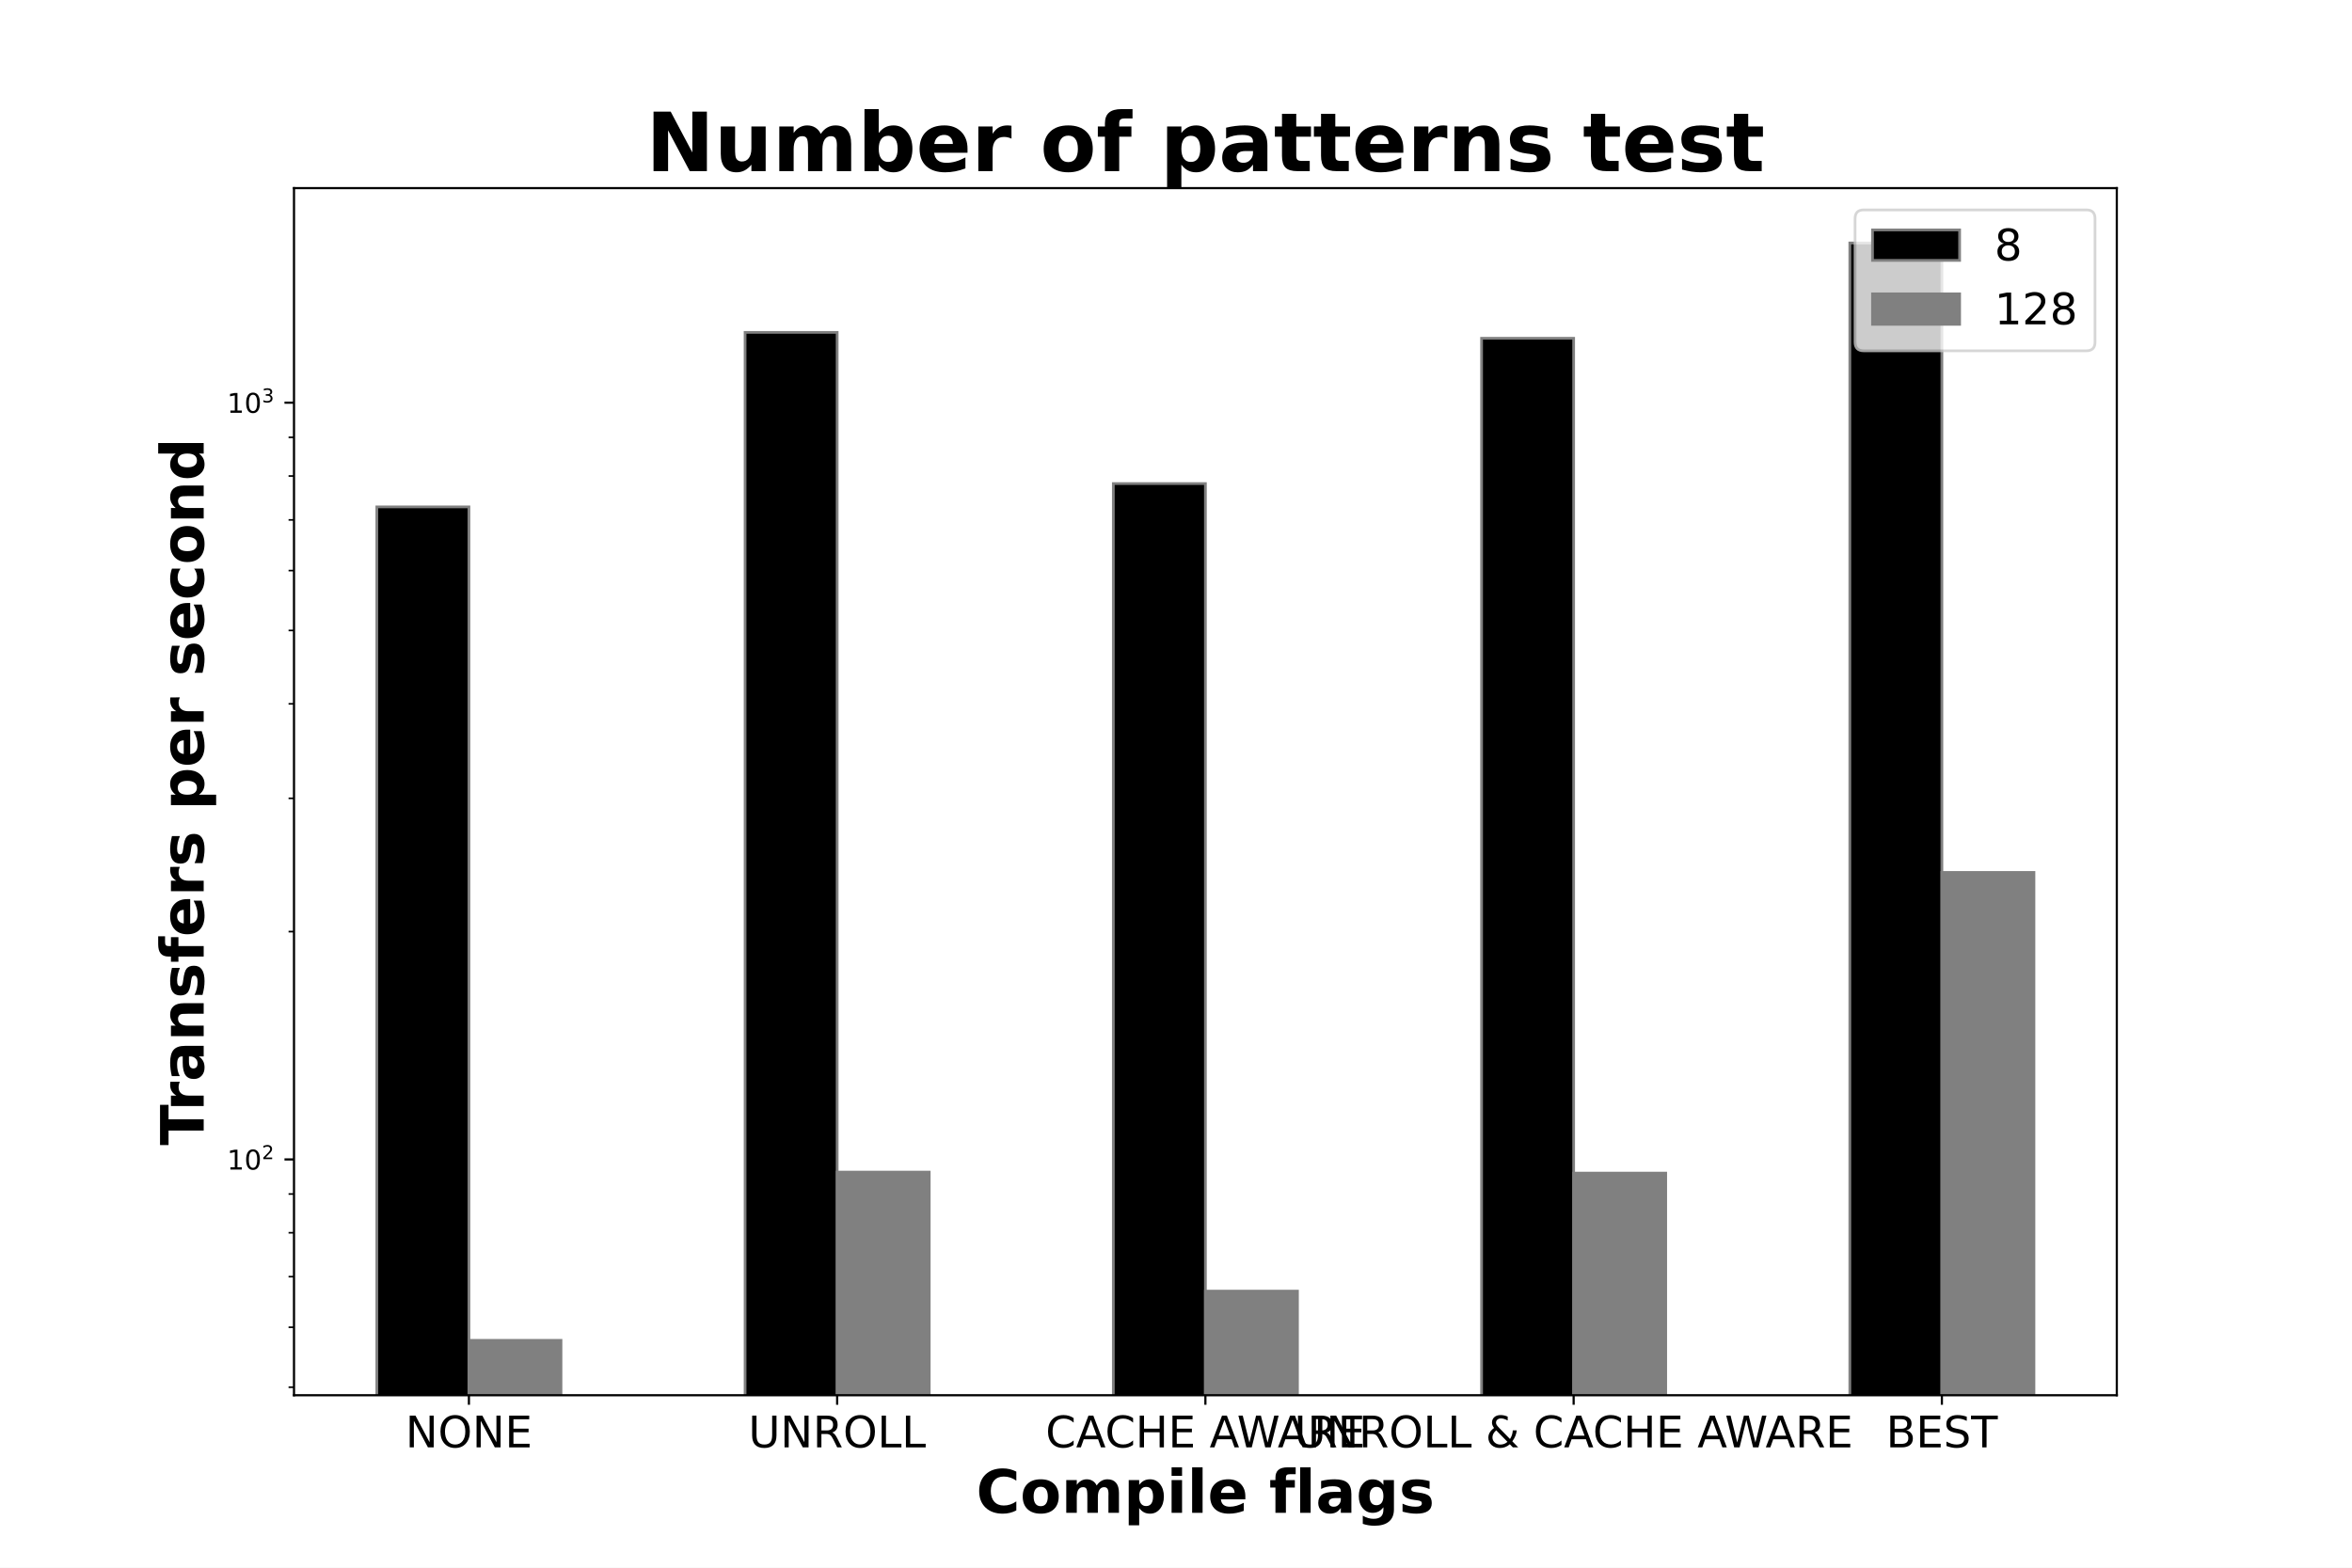
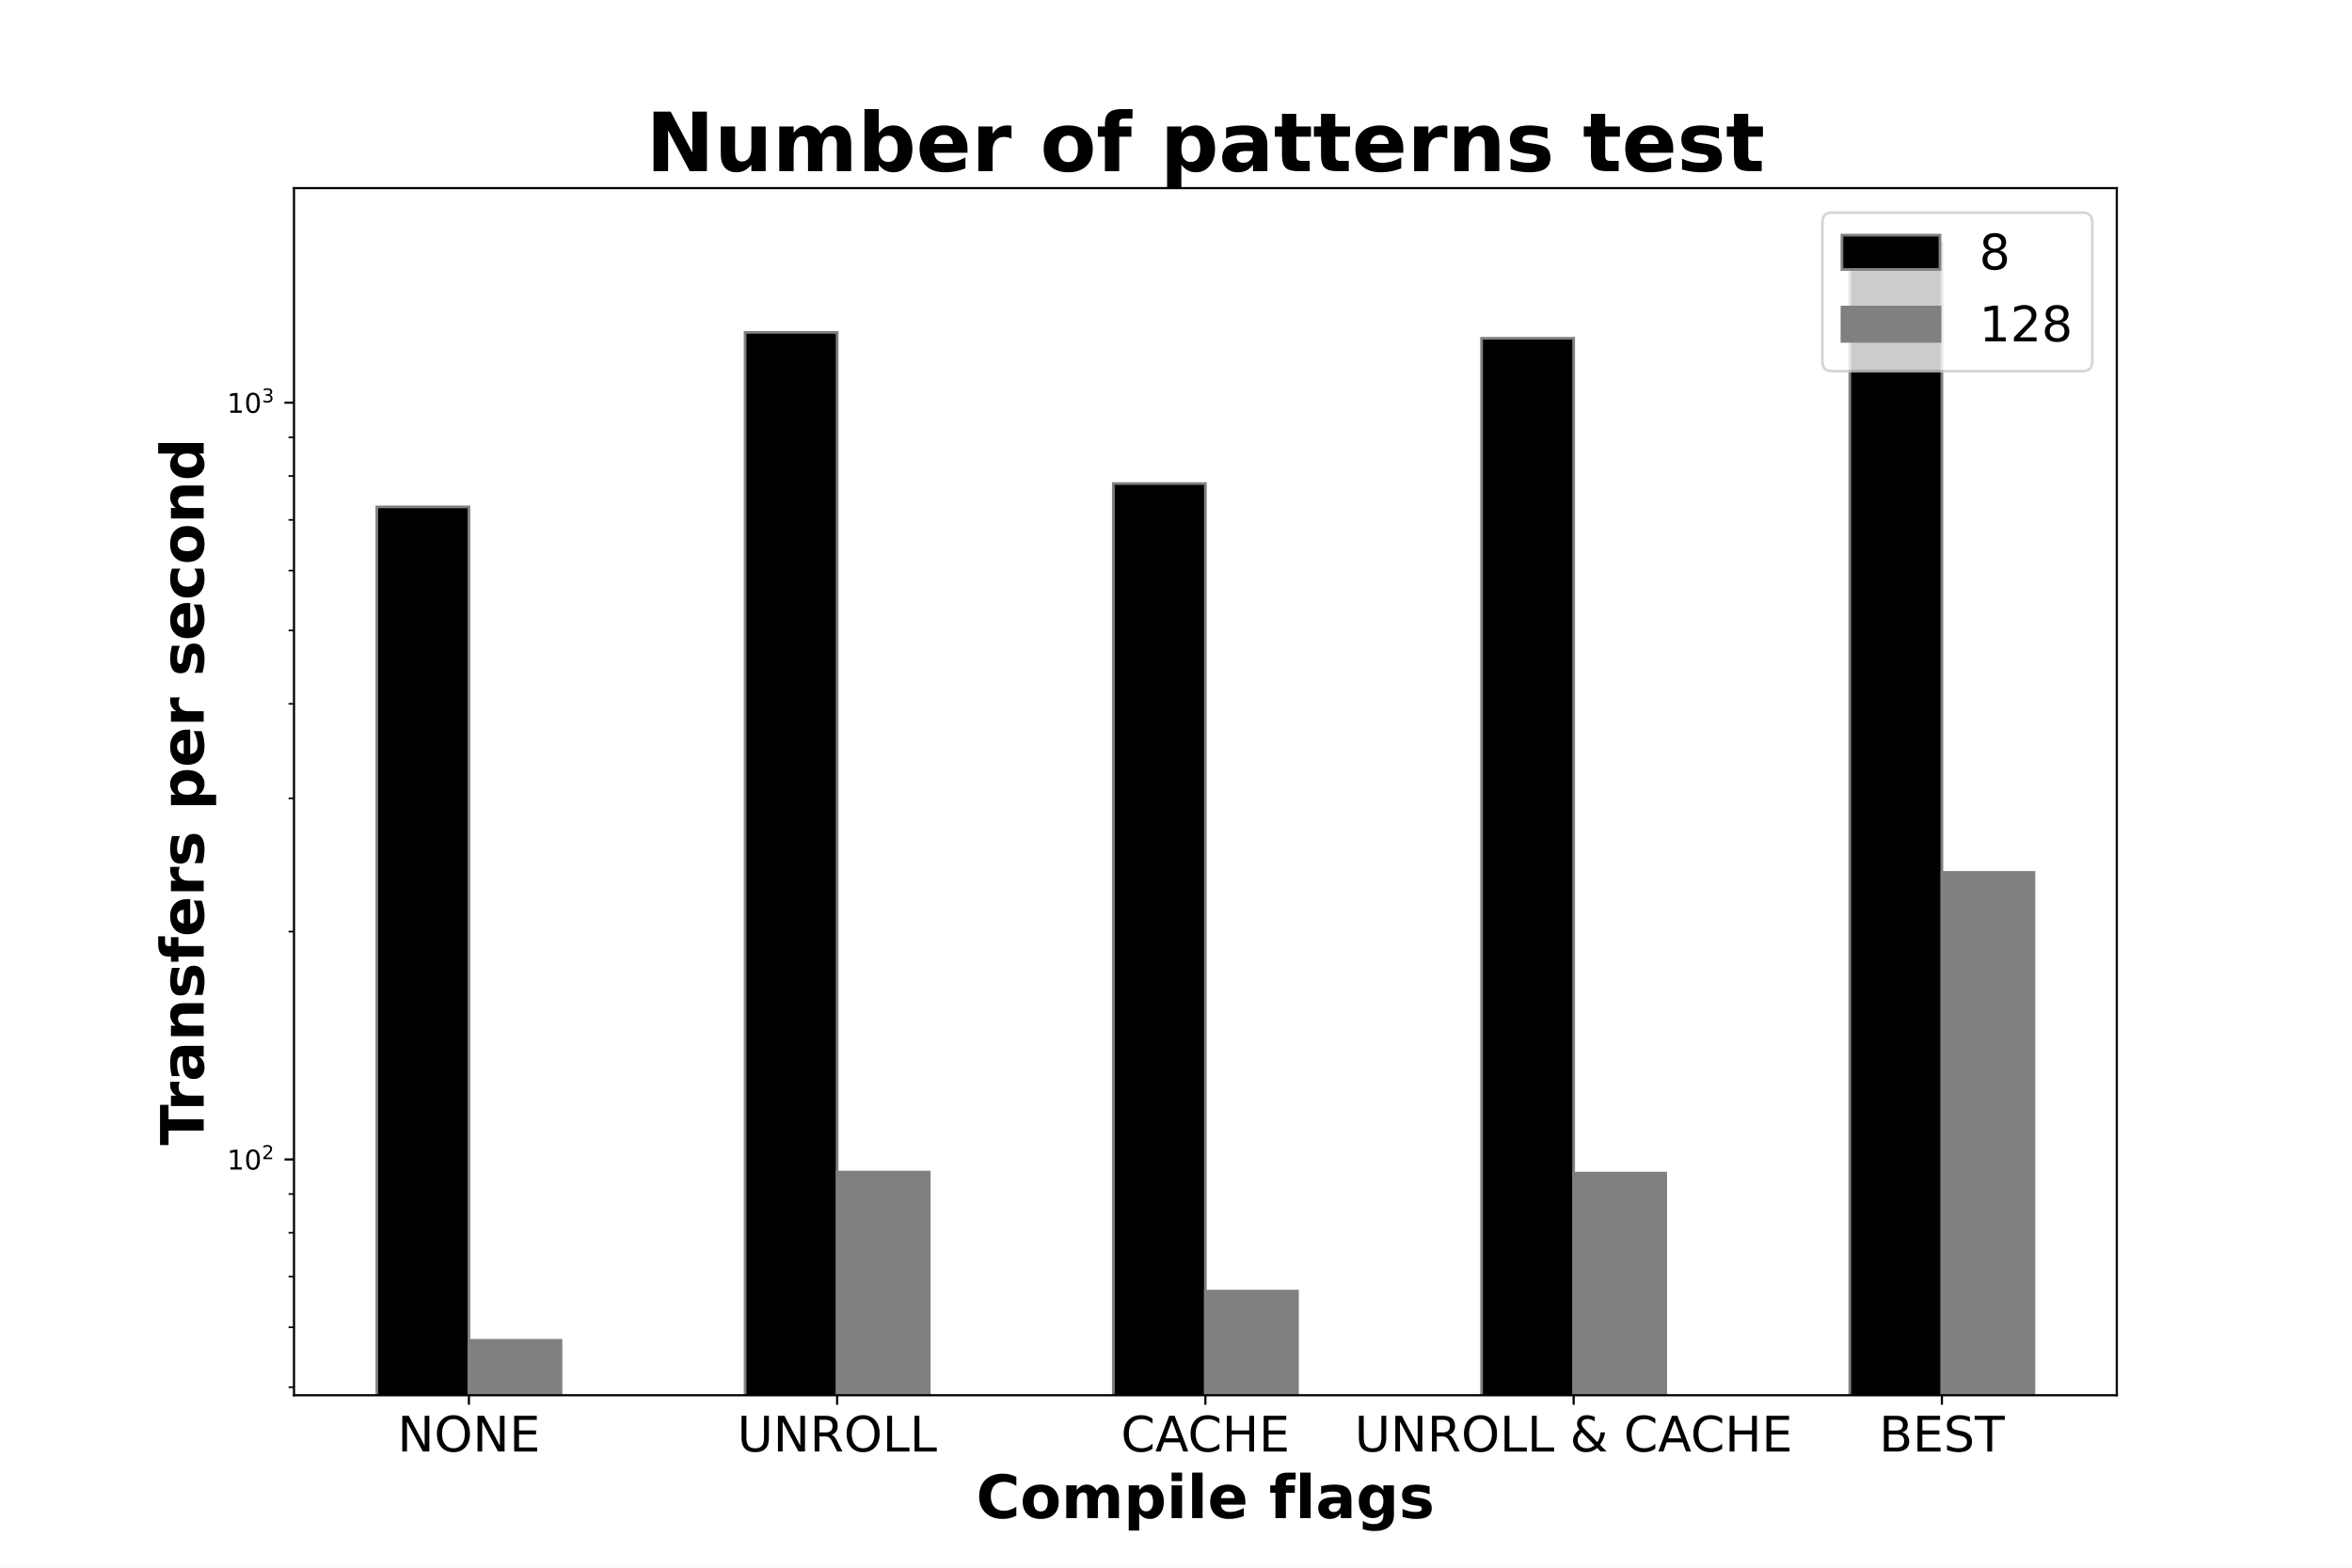
<svg xmlns="http://www.w3.org/2000/svg" xmlns:xlink="http://www.w3.org/1999/xlink" width="864pt" height="576pt" viewBox="0 0 864 576" version="1.1">
  <defs>
    <style type="text/css">*{stroke-linejoin: round; stroke-linecap: butt}</style>
  </defs>
  <g id="figure_1">
    <g id="patch_1">
      <path d="M 0 576  L 864 576  L 864 0  L 0 0  z " style="fill: #ffffff" />
    </g>
    <g id="axes_1">
      <g id="patch_2">
        <path d="M 108 512.64  L 777.6 512.64  L 777.6 69.12  L 108 69.12  z " style="fill: #ffffff" />
      </g>
      <g id="patch_3">
-         <path d="M 138.436 279024.893  L 172.255 279024.893  L 172.255 186.244  L 138.436 186.244  z " clip-path="url(#p852368d7fe)" style="stroke: #808080; stroke-linejoin: miter" />
+         <path d="M 138.436 279024.893  L 172.255 279024.893  L 172.255 186.244  L 138.436 186.244  z " clip-path="url(#p6d2894540c)" style="stroke: #808080; stroke-linejoin: miter" />
      </g>
      <g id="patch_4">
-         <path d="M 273.709 279024.893  L 307.527 279024.893  L 307.527 122.125  L 273.709 122.125  z " clip-path="url(#p852368d7fe)" style="stroke: #808080; stroke-linejoin: miter" />
+         <path d="M 273.709 279024.893  L 307.527 279024.893  L 307.527 122.125  L 273.709 122.125  z " clip-path="url(#p6d2894540c)" style="stroke: #808080; stroke-linejoin: miter" />
      </g>
      <g id="patch_5">
-         <path d="M 408.982 279024.893  L 442.8 279024.893  L 442.8 177.669  L 408.982 177.669  z " clip-path="url(#p852368d7fe)" style="stroke: #808080; stroke-linejoin: miter" />
+         <path d="M 408.982 279024.893  L 442.8 279024.893  L 442.8 177.669  L 408.982 177.669  z " clip-path="url(#p6d2894540c)" style="stroke: #808080; stroke-linejoin: miter" />
      </g>
      <g id="patch_6">
-         <path d="M 544.255 279024.893  L 578.073 279024.893  L 578.073 124.283  L 544.255 124.283  z " clip-path="url(#p852368d7fe)" style="stroke: #808080; stroke-linejoin: miter" />
+         <path d="M 544.255 279024.893  L 578.073 279024.893  L 578.073 124.283  L 544.255 124.283  z " clip-path="url(#p6d2894540c)" style="stroke: #808080; stroke-linejoin: miter" />
      </g>
      <g id="patch_7">
-         <path d="M 679.527 279024.893  L 713.345 279024.893  L 713.345 89.28  L 679.527 89.28  z " clip-path="url(#p852368d7fe)" style="stroke: #808080; stroke-linejoin: miter" />
+         <path d="M 679.527 279024.893  L 713.345 279024.893  L 713.345 89.28  L 679.527 89.28  z " clip-path="url(#p6d2894540c)" style="stroke: #808080; stroke-linejoin: miter" />
      </g>
      <g id="patch_8">
-         <path d="M 172.255 279024.893  L 206.073 279024.893  L 206.073 492.48  L 172.255 492.48  z " clip-path="url(#p852368d7fe)" style="fill: #808080; stroke: #808080; stroke-linejoin: miter" />
+         <path d="M 172.255 279024.893  L 206.073 279024.893  L 206.073 492.48  L 172.255 492.48  z " clip-path="url(#p6d2894540c)" style="fill: #808080; stroke: #808080; stroke-linejoin: miter" />
      </g>
      <g id="patch_9">
-         <path d="M 307.527 279024.893  L 341.345 279024.893  L 341.345 430.658  L 307.527 430.658  z " clip-path="url(#p852368d7fe)" style="fill: #808080; stroke: #808080; stroke-linejoin: miter" />
+         <path d="M 307.527 279024.893  L 341.345 279024.893  L 341.345 430.658  L 307.527 430.658  z " clip-path="url(#p6d2894540c)" style="fill: #808080; stroke: #808080; stroke-linejoin: miter" />
      </g>
      <g id="patch_10">
-         <path d="M 442.8 279024.893  L 476.618 279024.893  L 476.618 474.388  L 442.8 474.388  z " clip-path="url(#p852368d7fe)" style="fill: #808080; stroke: #808080; stroke-linejoin: miter" />
+         <path d="M 442.8 279024.893  L 476.618 279024.893  L 476.618 474.388  L 442.8 474.388  z " clip-path="url(#p6d2894540c)" style="fill: #808080; stroke: #808080; stroke-linejoin: miter" />
      </g>
      <g id="patch_11">
-         <path d="M 578.073 279024.893  L 611.891 279024.893  L 611.891 431.023  L 578.073 431.023  z " clip-path="url(#p852368d7fe)" style="fill: #808080; stroke: #808080; stroke-linejoin: miter" />
+         <path d="M 578.073 279024.893  L 611.891 279024.893  L 611.891 431.023  L 578.073 431.023  z " clip-path="url(#p6d2894540c)" style="fill: #808080; stroke: #808080; stroke-linejoin: miter" />
      </g>
      <g id="patch_12">
-         <path d="M 713.345 279024.893  L 747.164 279024.893  L 747.164 320.555  L 713.345 320.555  z " clip-path="url(#p852368d7fe)" style="fill: #808080; stroke: #808080; stroke-linejoin: miter" />
+         <path d="M 713.345 279024.893  L 747.164 279024.893  L 747.164 320.555  L 713.345 320.555  z " clip-path="url(#p6d2894540c)" style="fill: #808080; stroke: #808080; stroke-linejoin: miter" />
      </g>
      <g id="matplotlib.axis_1">
        <g id="xtick_1">
          <g id="line2d_1">
            <defs>
-               <path id="m121e984ae7" d="M 0 0  L 0 3.5  " style="stroke: #000000; stroke-width: 0.8" />
-             </defs>
-             <g>
-               <use xlink:href="#m121e984ae7" x="172.255" y="512.64" style="stroke: #000000; stroke-width: 0.8" />
+               <path id="mf8babdae77" d="M 0 0  L 0 3.5  " style="stroke: #000000; stroke-width: 0.8" />
+             </defs>
+             <g>
+               <use xlink:href="#mf8babdae77" x="172.255" y="512.64" style="stroke: #000000; stroke-width: 0.8" />
            </g>
          </g>
          <g id="text_1">
-             <g transform="translate(148.932 531.7975) scale(0.16 -0.16)">
+             <g transform="translate(146.0167 533.3172) scale(0.18 -0.18)">
              <defs>
                <path id="DejaVuSans-4e" d="M 628 4666  L 1478 4666  L 3547 763  L 3547 4666  L 4159 4666  L 4159 0  L 3309 0  L 1241 3903  L 1241 0  L 628 0  L 628 4666  z " transform="scale(0.015625)" />
                <path id="DejaVuSans-4f" d="M 2522 4238  Q 1834 4238 1429 3725  Q 1025 3213 1025 2328  Q 1025 1447 1429 934  Q 1834 422 2522 422  Q 3209 422 3611 934  Q 4013 1447 4013 2328  Q 4013 3213 3611 3725  Q 3209 4238 2522 4238  z M 2522 4750  Q 3503 4750 4090 4092  Q 4678 3434 4678 2328  Q 4678 1225 4090 567  Q 3503 -91 2522 -91  Q 1538 -91 948 565  Q 359 1222 359 2328  Q 359 3434 948 4092  Q 1538 4750 2522 4750  z " transform="scale(0.015625)" />
                <path id="DejaVuSans-45" d="M 628 4666  L 3578 4666  L 3578 4134  L 1259 4134  L 1259 2753  L 3481 2753  L 3481 2222  L 1259 2222  L 1259 531  L 3634 531  L 3634 0  L 628 0  L 628 4666  z " transform="scale(0.015625)" />
              </defs>
              <use xlink:href="#DejaVuSans-4e" />
              <use xlink:href="#DejaVuSans-4f" x="74.805" />
              <use xlink:href="#DejaVuSans-4e" x="153.516" />
              <use xlink:href="#DejaVuSans-45" x="228.32" />
            </g>
          </g>
        </g>
        <g id="xtick_2">
          <g id="line2d_2">
            <g>
-               <use xlink:href="#m121e984ae7" x="307.527" y="512.64" style="stroke: #000000; stroke-width: 0.8" />
+               <use xlink:href="#mf8babdae77" x="307.527" y="512.64" style="stroke: #000000; stroke-width: 0.8" />
            </g>
          </g>
          <g id="text_2">
-             <g transform="translate(274.916 531.7975) scale(0.16 -0.16)">
+             <g transform="translate(270.8396 533.3172) scale(0.18 -0.18)">
              <defs>
                <path id="DejaVuSans-55" d="M 556 4666  L 1191 4666  L 1191 1831  Q 1191 1081 1462 751  Q 1734 422 2344 422  Q 2950 422 3222 751  Q 3494 1081 3494 1831  L 3494 4666  L 4128 4666  L 4128 1753  Q 4128 841 3676 375  Q 3225 -91 2344 -91  Q 1459 -91 1007 375  Q 556 841 556 1753  L 556 4666  z " transform="scale(0.015625)" />
                <path id="DejaVuSans-52" d="M 2841 2188  Q 3044 2119 3236 1894  Q 3428 1669 3622 1275  L 4263 0  L 3584 0  L 2988 1197  Q 2756 1666 2539 1819  Q 2322 1972 1947 1972  L 1259 1972  L 1259 0  L 628 0  L 628 4666  L 2053 4666  Q 2853 4666 3247 4331  Q 3641 3997 3641 3322  Q 3641 2881 3436 2590  Q 3231 2300 2841 2188  z M 1259 4147  L 1259 2491  L 2053 2491  Q 2509 2491 2742 2702  Q 2975 2913 2975 3322  Q 2975 3731 2742 3939  Q 2509 4147 2053 4147  L 1259 4147  z " transform="scale(0.015625)" />
                <path id="DejaVuSans-4c" d="M 628 4666  L 1259 4666  L 1259 531  L 3531 531  L 3531 0  L 628 0  L 628 4666  z " transform="scale(0.015625)" />
              </defs>
              <use xlink:href="#DejaVuSans-55" />
              <use xlink:href="#DejaVuSans-4e" x="73.193" />
              <use xlink:href="#DejaVuSans-52" x="147.998" />
              <use xlink:href="#DejaVuSans-4f" x="217.48" />
              <use xlink:href="#DejaVuSans-4c" x="296.191" />
              <use xlink:href="#DejaVuSans-4c" x="351.904" />
            </g>
          </g>
        </g>
        <g id="xtick_3">
          <g id="line2d_3">
            <g>
-               <use xlink:href="#m121e984ae7" x="442.8" y="512.64" style="stroke: #000000; stroke-width: 0.8" />
+               <use xlink:href="#mf8babdae77" x="442.8" y="512.64" style="stroke: #000000; stroke-width: 0.8" />
            </g>
          </g>
          <g id="text_3">
-             <g transform="translate(384.0925 531.7975) scale(0.16 -0.16)">
+             <g transform="translate(411.7767 533.3172) scale(0.18 -0.18)">
              <defs>
                <path id="DejaVuSans-43" d="M 4122 4306  L 4122 3641  Q 3803 3938 3442 4084  Q 3081 4231 2675 4231  Q 1875 4231 1450 3742  Q 1025 3253 1025 2328  Q 1025 1406 1450 917  Q 1875 428 2675 428  Q 3081 428 3442 575  Q 3803 722 4122 1019  L 4122 359  Q 3791 134 3420 21  Q 3050 -91 2638 -91  Q 1578 -91 968 557  Q 359 1206 359 2328  Q 359 3453 968 4101  Q 1578 4750 2638 4750  Q 3056 4750 3426 4639  Q 3797 4528 4122 4306  z " transform="scale(0.015625)" />
                <path id="DejaVuSans-41" d="M 2188 4044  L 1331 1722  L 3047 1722  L 2188 4044  z M 1831 4666  L 2547 4666  L 4325 0  L 3669 0  L 3244 1197  L 1141 1197  L 716 0  L 50 0  L 1831 4666  z " transform="scale(0.015625)" />
                <path id="DejaVuSans-48" d="M 628 4666  L 1259 4666  L 1259 2753  L 3553 2753  L 3553 4666  L 4184 4666  L 4184 0  L 3553 0  L 3553 2222  L 1259 2222  L 1259 0  L 628 0  L 628 4666  z " transform="scale(0.015625)" />
-                 <path id="DejaVuSans-20" transform="scale(0.015625)" />
-                 <path id="DejaVuSans-57" d="M 213 4666  L 850 4666  L 1831 722  L 2809 4666  L 3519 4666  L 4500 722  L 5478 4666  L 6119 4666  L 4947 0  L 4153 0  L 3169 4050  L 2175 0  L 1381 0  L 213 4666  z " transform="scale(0.015625)" />
              </defs>
              <use xlink:href="#DejaVuSans-43" />
              <use xlink:href="#DejaVuSans-41" x="69.824" />
              <use xlink:href="#DejaVuSans-43" x="136.482" />
              <use xlink:href="#DejaVuSans-48" x="206.307" />
              <use xlink:href="#DejaVuSans-45" x="281.502" />
-               <use xlink:href="#DejaVuSans-20" x="344.686" />
-               <use xlink:href="#DejaVuSans-41" x="376.473" />
-               <use xlink:href="#DejaVuSans-57" x="439.381" />
-               <use xlink:href="#DejaVuSans-41" x="532.758" />
-               <use xlink:href="#DejaVuSans-52" x="601.166" />
-               <use xlink:href="#DejaVuSans-45" x="670.648" />
            </g>
          </g>
        </g>
        <g id="xtick_4">
          <g id="line2d_4">
            <g>
-               <use xlink:href="#m121e984ae7" x="578.073" y="512.64" style="stroke: #000000; stroke-width: 0.8" />
+               <use xlink:href="#mf8babdae77" x="578.073" y="512.64" style="stroke: #000000; stroke-width: 0.8" />
            </g>
          </g>
          <g id="text_4">
-             <g transform="translate(475.4302 531.7975) scale(0.16 -0.16)">
-               <defs>
+             <g transform="translate(497.6226 533.3172) scale(0.18 -0.18)">
+               <defs>
+                 <path id="DejaVuSans-20" transform="scale(0.015625)" />
                <path id="DejaVuSans-26" d="M 1556 2509  Q 1272 2256 1139 2004  Q 1006 1753 1006 1478  Q 1006 1022 1337 719  Q 1669 416 2169 416  Q 2466 416 2725 514  Q 2984 613 3213 813  L 1556 2509  z M 1997 2859  L 3584 1234  Q 3769 1513 3872 1830  Q 3975 2147 3994 2503  L 4575 2503  Q 4538 2091 4375 1687  Q 4213 1284 3922 891  L 4794 0  L 4006 0  L 3559 459  Q 3234 181 2878 45  Q 2522 -91 2113 -91  Q 1359 -91 881 339  Q 403 769 403 1441  Q 403 1841 612 2192  Q 822 2544 1241 2853  Q 1091 3050 1012 3245  Q 934 3441 934 3628  Q 934 4134 1281 4442  Q 1628 4750 2203 4750  Q 2463 4750 2720 4694  Q 2978 4638 3244 4525  L 3244 3956  Q 2972 4103 2725 4179  Q 2478 4256 2266 4256  Q 1938 4256 1733 4082  Q 1528 3909 1528 3634  Q 1528 3475 1620 3314  Q 1713 3153 1997 2859  z " transform="scale(0.015625)" />
              </defs>
              <use xlink:href="#DejaVuSans-55" />
              <use xlink:href="#DejaVuSans-4e" x="73.193" />
              <use xlink:href="#DejaVuSans-52" x="147.998" />
              <use xlink:href="#DejaVuSans-4f" x="217.48" />
              <use xlink:href="#DejaVuSans-4c" x="296.191" />
              <use xlink:href="#DejaVuSans-4c" x="351.904" />
              <use xlink:href="#DejaVuSans-20" x="407.617" />
              <use xlink:href="#DejaVuSans-26" x="439.404" />
              <use xlink:href="#DejaVuSans-20" x="517.383" />
              <use xlink:href="#DejaVuSans-43" x="549.17" />
              <use xlink:href="#DejaVuSans-41" x="618.994" />
              <use xlink:href="#DejaVuSans-43" x="685.652" />
              <use xlink:href="#DejaVuSans-48" x="755.477" />
              <use xlink:href="#DejaVuSans-45" x="830.672" />
-               <use xlink:href="#DejaVuSans-20" x="893.855" />
-               <use xlink:href="#DejaVuSans-41" x="925.643" />
-               <use xlink:href="#DejaVuSans-57" x="988.551" />
-               <use xlink:href="#DejaVuSans-41" x="1081.928" />
-               <use xlink:href="#DejaVuSans-52" x="1150.336" />
-               <use xlink:href="#DejaVuSans-45" x="1219.818" />
            </g>
          </g>
        </g>
        <g id="xtick_5">
          <g id="line2d_5">
            <g>
-               <use xlink:href="#m121e984ae7" x="713.345" y="512.64" style="stroke: #000000; stroke-width: 0.8" />
+               <use xlink:href="#mf8babdae77" x="713.345" y="512.64" style="stroke: #000000; stroke-width: 0.8" />
            </g>
          </g>
          <g id="text_5">
-             <g transform="translate(692.8367 531.7975) scale(0.16 -0.16)">
+             <g transform="translate(690.2731 533.3172) scale(0.18 -0.18)">
              <defs>
                <path id="DejaVuSans-42" d="M 1259 2228  L 1259 519  L 2272 519  Q 2781 519 3026 730  Q 3272 941 3272 1375  Q 3272 1813 3026 2020  Q 2781 2228 2272 2228  L 1259 2228  z M 1259 4147  L 1259 2741  L 2194 2741  Q 2656 2741 2882 2914  Q 3109 3088 3109 3444  Q 3109 3797 2882 3972  Q 2656 4147 2194 4147  L 1259 4147  z M 628 4666  L 2241 4666  Q 2963 4666 3353 4366  Q 3744 4066 3744 3513  Q 3744 3084 3544 2831  Q 3344 2578 2956 2516  Q 3422 2416 3680 2098  Q 3938 1781 3938 1306  Q 3938 681 3513 340  Q 3088 0 2303 0  L 628 0  L 628 4666  z " transform="scale(0.015625)" />
                <path id="DejaVuSans-53" d="M 3425 4513  L 3425 3897  Q 3066 4069 2747 4153  Q 2428 4238 2131 4238  Q 1616 4238 1336 4038  Q 1056 3838 1056 3469  Q 1056 3159 1242 3001  Q 1428 2844 1947 2747  L 2328 2669  Q 3034 2534 3370 2195  Q 3706 1856 3706 1288  Q 3706 609 3251 259  Q 2797 -91 1919 -91  Q 1588 -91 1214 -16  Q 841 59 441 206  L 441 856  Q 825 641 1194 531  Q 1563 422 1919 422  Q 2459 422 2753 634  Q 3047 847 3047 1241  Q 3047 1584 2836 1778  Q 2625 1972 2144 2069  L 1759 2144  Q 1053 2284 737 2584  Q 422 2884 422 3419  Q 422 4038 858 4394  Q 1294 4750 2059 4750  Q 2388 4750 2728 4690  Q 3069 4631 3425 4513  z " transform="scale(0.015625)" />
                <path id="DejaVuSans-54" d="M -19 4666  L 3928 4666  L 3928 4134  L 2272 4134  L 2272 0  L 1638 0  L 1638 4134  L -19 4134  L -19 4666  z " transform="scale(0.015625)" />
              </defs>
              <use xlink:href="#DejaVuSans-42" />
              <use xlink:href="#DejaVuSans-45" x="68.604" />
              <use xlink:href="#DejaVuSans-53" x="131.787" />
              <use xlink:href="#DejaVuSans-54" x="195.264" />
            </g>
          </g>
        </g>
        <g id="text_6">
-           <g transform="translate(358.6019 555.8416) scale(0.22 -0.22)">
+           <g transform="translate(358.6019 557.7772) scale(0.22 -0.22)">
            <defs>
              <path id="DejaVuSans-Bold-43" d="M 4288 256  Q 3956 84 3597 -3  Q 3238 -91 2847 -91  Q 1681 -91 1000 561  Q 319 1213 319 2328  Q 319 3447 1000 4098  Q 1681 4750 2847 4750  Q 3238 4750 3597 4662  Q 3956 4575 4288 4403  L 4288 3438  Q 3953 3666 3628 3772  Q 3303 3878 2944 3878  Q 2300 3878 1931 3465  Q 1563 3053 1563 2328  Q 1563 1606 1931 1193  Q 2300 781 2944 781  Q 3303 781 3628 887  Q 3953 994 4288 1222  L 4288 256  z " transform="scale(0.015625)" />
              <path id="DejaVuSans-Bold-6f" d="M 2203 2784  Q 1831 2784 1636 2517  Q 1441 2250 1441 1747  Q 1441 1244 1636 976  Q 1831 709 2203 709  Q 2569 709 2762 976  Q 2956 1244 2956 1747  Q 2956 2250 2762 2517  Q 2569 2784 2203 2784  z M 2203 3584  Q 3106 3584 3614 3096  Q 4122 2609 4122 1747  Q 4122 884 3614 396  Q 3106 -91 2203 -91  Q 1297 -91 786 396  Q 275 884 275 1747  Q 275 2609 786 3096  Q 1297 3584 2203 3584  z " transform="scale(0.015625)" />
              <path id="DejaVuSans-Bold-6d" d="M 3781 2919  Q 3994 3244 4286 3414  Q 4578 3584 4928 3584  Q 5531 3584 5847 3212  Q 6163 2841 6163 2131  L 6163 0  L 5038 0  L 5038 1825  Q 5041 1866 5042 1909  Q 5044 1953 5044 2034  Q 5044 2406 4934 2573  Q 4825 2741 4581 2741  Q 4263 2741 4089 2478  Q 3916 2216 3909 1719  L 3909 0  L 2784 0  L 2784 1825  Q 2784 2406 2684 2573  Q 2584 2741 2328 2741  Q 2006 2741 1831 2477  Q 1656 2213 1656 1722  L 1656 0  L 531 0  L 531 3500  L 1656 3500  L 1656 2988  Q 1863 3284 2130 3434  Q 2397 3584 2719 3584  Q 3081 3584 3359 3409  Q 3638 3234 3781 2919  z " transform="scale(0.015625)" />
              <path id="DejaVuSans-Bold-70" d="M 1656 506  L 1656 -1331  L 538 -1331  L 538 3500  L 1656 3500  L 1656 2988  Q 1888 3294 2169 3439  Q 2450 3584 2816 3584  Q 3463 3584 3878 3070  Q 4294 2556 4294 1747  Q 4294 938 3878 423  Q 3463 -91 2816 -91  Q 2450 -91 2169 54  Q 1888 200 1656 506  z M 2400 2772  Q 2041 2772 1848 2508  Q 1656 2244 1656 1747  Q 1656 1250 1848 986  Q 2041 722 2400 722  Q 2759 722 2948 984  Q 3138 1247 3138 1747  Q 3138 2247 2948 2509  Q 2759 2772 2400 2772  z " transform="scale(0.015625)" />
              <path id="DejaVuSans-Bold-69" d="M 538 3500  L 1656 3500  L 1656 0  L 538 0  L 538 3500  z M 538 4863  L 1656 4863  L 1656 3950  L 538 3950  L 538 4863  z " transform="scale(0.015625)" />
              <path id="DejaVuSans-Bold-6c" d="M 538 4863  L 1656 4863  L 1656 0  L 538 0  L 538 4863  z " transform="scale(0.015625)" />
              <path id="DejaVuSans-Bold-65" d="M 4031 1759  L 4031 1441  L 1416 1441  Q 1456 1047 1700 850  Q 1944 653 2381 653  Q 2734 653 3104 758  Q 3475 863 3866 1075  L 3866 213  Q 3469 63 3072 -14  Q 2675 -91 2278 -91  Q 1328 -91 801 392  Q 275 875 275 1747  Q 275 2603 792 3093  Q 1309 3584 2216 3584  Q 3041 3584 3536 3087  Q 4031 2591 4031 1759  z M 2881 2131  Q 2881 2450 2695 2645  Q 2509 2841 2209 2841  Q 1884 2841 1681 2658  Q 1478 2475 1428 2131  L 2881 2131  z " transform="scale(0.015625)" />
              <path id="DejaVuSans-Bold-20" transform="scale(0.015625)" />
              <path id="DejaVuSans-Bold-66" d="M 2841 4863  L 2841 4128  L 2222 4128  Q 1984 4128 1890 4042  Q 1797 3956 1797 3744  L 1797 3500  L 2753 3500  L 2753 2700  L 1797 2700  L 1797 0  L 678 0  L 678 2700  L 122 2700  L 122 3500  L 678 3500  L 678 3744  Q 678 4316 997 4589  Q 1316 4863 1984 4863  L 2841 4863  z " transform="scale(0.015625)" />
              <path id="DejaVuSans-Bold-61" d="M 2106 1575  Q 1756 1575 1579 1456  Q 1403 1338 1403 1106  Q 1403 894 1545 773  Q 1688 653 1941 653  Q 2256 653 2472 879  Q 2688 1106 2688 1447  L 2688 1575  L 2106 1575  z M 3816 1997  L 3816 0  L 2688 0  L 2688 519  Q 2463 200 2181 54  Q 1900 -91 1497 -91  Q 953 -91 614 226  Q 275 544 275 1050  Q 275 1666 698 1953  Q 1122 2241 2028 2241  L 2688 2241  L 2688 2328  Q 2688 2594 2478 2717  Q 2269 2841 1825 2841  Q 1466 2841 1156 2769  Q 847 2697 581 2553  L 581 3406  Q 941 3494 1303 3539  Q 1666 3584 2028 3584  Q 2975 3584 3395 3211  Q 3816 2838 3816 1997  z " transform="scale(0.015625)" />
              <path id="DejaVuSans-Bold-67" d="M 2919 594  Q 2688 288 2409 144  Q 2131 0 1766 0  Q 1125 0 706 504  Q 288 1009 288 1791  Q 288 2575 706 3076  Q 1125 3578 1766 3578  Q 2131 3578 2409 3434  Q 2688 3291 2919 2981  L 2919 3500  L 4044 3500  L 4044 353  Q 4044 -491 3511 -936  Q 2978 -1381 1966 -1381  Q 1638 -1381 1331 -1331  Q 1025 -1281 716 -1178  L 716 -306  Q 1009 -475 1290 -558  Q 1572 -641 1856 -641  Q 2406 -641 2662 -400  Q 2919 -159 2919 353  L 2919 594  z M 2181 2772  Q 1834 2772 1640 2515  Q 1447 2259 1447 1791  Q 1447 1309 1634 1061  Q 1822 813 2181 813  Q 2531 813 2725 1069  Q 2919 1325 2919 1791  Q 2919 2259 2725 2515  Q 2531 2772 2181 2772  z " transform="scale(0.015625)" />
              <path id="DejaVuSans-Bold-73" d="M 3272 3391  L 3272 2541  Q 2913 2691 2578 2766  Q 2244 2841 1947 2841  Q 1628 2841 1473 2761  Q 1319 2681 1319 2516  Q 1319 2381 1436 2309  Q 1553 2238 1856 2203  L 2053 2175  Q 2913 2066 3209 1816  Q 3506 1566 3506 1031  Q 3506 472 3093 190  Q 2681 -91 1863 -91  Q 1516 -91 1145 -36  Q 775 19 384 128  L 384 978  Q 719 816 1070 734  Q 1422 653 1784 653  Q 2113 653 2278 743  Q 2444 834 2444 1013  Q 2444 1163 2330 1236  Q 2216 1309 1875 1350  L 1678 1375  Q 931 1469 631 1722  Q 331 1975 331 2491  Q 331 3047 712 3315  Q 1094 3584 1881 3584  Q 2191 3584 2531 3537  Q 2872 3491 3272 3391  z " transform="scale(0.015625)" />
            </defs>
            <use xlink:href="#DejaVuSans-Bold-43" />
            <use xlink:href="#DejaVuSans-Bold-6f" x="73.389" />
            <use xlink:href="#DejaVuSans-Bold-6d" x="142.09" />
            <use xlink:href="#DejaVuSans-Bold-70" x="246.289" />
            <use xlink:href="#DejaVuSans-Bold-69" x="317.871" />
            <use xlink:href="#DejaVuSans-Bold-6c" x="352.148" />
            <use xlink:href="#DejaVuSans-Bold-65" x="386.426" />
            <use xlink:href="#DejaVuSans-Bold-20" x="454.248" />
            <use xlink:href="#DejaVuSans-Bold-66" x="489.062" />
            <use xlink:href="#DejaVuSans-Bold-6c" x="532.568" />
            <use xlink:href="#DejaVuSans-Bold-61" x="566.846" />
            <use xlink:href="#DejaVuSans-Bold-67" x="634.326" />
            <use xlink:href="#DejaVuSans-Bold-73" x="705.908" />
          </g>
        </g>
      </g>
      <g id="matplotlib.axis_2">
        <g id="ytick_1">
          <g id="line2d_6">
            <defs>
-               <path id="ma751a0abec" d="M 0 0  L -3.5 0  " style="stroke: #000000; stroke-width: 0.8" />
-             </defs>
-             <g>
-               <use xlink:href="#ma751a0abec" x="108" y="425.993" style="stroke: #000000; stroke-width: 0.8" />
+               <path id="m9548bbd329" d="M 0 0  L -3.5 0  " style="stroke: #000000; stroke-width: 0.8" />
+             </defs>
+             <g>
+               <use xlink:href="#m9548bbd329" x="108" y="425.993" style="stroke: #000000; stroke-width: 0.8" />
            </g>
          </g>
          <g id="text_7">
            <g transform="translate(83.4 429.7921) scale(0.1 -0.1)">
              <defs>
                <path id="DejaVuSans-31" d="M 794 531  L 1825 531  L 1825 4091  L 703 3866  L 703 4441  L 1819 4666  L 2450 4666  L 2450 531  L 3481 531  L 3481 0  L 794 0  L 794 531  z " transform="scale(0.015625)" />
                <path id="DejaVuSans-30" d="M 2034 4250  Q 1547 4250 1301 3770  Q 1056 3291 1056 2328  Q 1056 1369 1301 889  Q 1547 409 2034 409  Q 2525 409 2770 889  Q 3016 1369 3016 2328  Q 3016 3291 2770 3770  Q 2525 4250 2034 4250  z M 2034 4750  Q 2819 4750 3233 4129  Q 3647 3509 3647 2328  Q 3647 1150 3233 529  Q 2819 -91 2034 -91  Q 1250 -91 836 529  Q 422 1150 422 2328  Q 422 3509 836 4129  Q 1250 4750 2034 4750  z " transform="scale(0.015625)" />
                <path id="DejaVuSans-32" d="M 1228 531  L 3431 531  L 3431 0  L 469 0  L 469 531  Q 828 903 1448 1529  Q 2069 2156 2228 2338  Q 2531 2678 2651 2914  Q 2772 3150 2772 3378  Q 2772 3750 2511 3984  Q 2250 4219 1831 4219  Q 1534 4219 1204 4116  Q 875 4013 500 3803  L 500 4441  Q 881 4594 1212 4672  Q 1544 4750 1819 4750  Q 2544 4750 2975 4387  Q 3406 4025 3406 3419  Q 3406 3131 3298 2873  Q 3191 2616 2906 2266  Q 2828 2175 2409 1742  Q 1991 1309 1228 531  z " transform="scale(0.015625)" />
              </defs>
              <use xlink:href="#DejaVuSans-31" transform="translate(0 0.765625)" />
              <use xlink:href="#DejaVuSans-30" transform="translate(63.62305 0.765625)" />
              <use xlink:href="#DejaVuSans-32" transform="translate(128.2031 39.04688) scale(0.7)" />
            </g>
          </g>
        </g>
        <g id="ytick_2">
          <g id="line2d_7">
            <g>
-               <use xlink:href="#ma751a0abec" x="108" y="147.95" style="stroke: #000000; stroke-width: 0.8" />
+               <use xlink:href="#m9548bbd329" x="108" y="147.95" style="stroke: #000000; stroke-width: 0.8" />
            </g>
          </g>
          <g id="text_8">
            <g transform="translate(83.4 151.7493) scale(0.1 -0.1)">
              <defs>
                <path id="DejaVuSans-33" d="M 2597 2516  Q 3050 2419 3304 2112  Q 3559 1806 3559 1356  Q 3559 666 3084 287  Q 2609 -91 1734 -91  Q 1441 -91 1130 -33  Q 819 25 488 141  L 488 750  Q 750 597 1062 519  Q 1375 441 1716 441  Q 2309 441 2620 675  Q 2931 909 2931 1356  Q 2931 1769 2642 2001  Q 2353 2234 1838 2234  L 1294 2234  L 1294 2753  L 1863 2753  Q 2328 2753 2575 2939  Q 2822 3125 2822 3475  Q 2822 3834 2567 4026  Q 2313 4219 1838 4219  Q 1578 4219 1281 4162  Q 984 4106 628 3988  L 628 4550  Q 988 4650 1302 4700  Q 1616 4750 1894 4750  Q 2613 4750 3031 4423  Q 3450 4097 3450 3541  Q 3450 3153 3228 2886  Q 3006 2619 2597 2516  z " transform="scale(0.015625)" />
              </defs>
              <use xlink:href="#DejaVuSans-31" transform="translate(0 0.765625)" />
              <use xlink:href="#DejaVuSans-30" transform="translate(63.62305 0.765625)" />
              <use xlink:href="#DejaVuSans-33" transform="translate(128.2031 39.04688) scale(0.7)" />
            </g>
          </g>
        </g>
        <g id="ytick_3">
          <g id="line2d_8">
            <defs>
-               <path id="m7d3a5a4c26" d="M 0 0  L -2 0  " style="stroke: #000000; stroke-width: 0.6" />
-             </defs>
-             <g>
-               <use xlink:href="#m7d3a5a4c26" x="108" y="509.692" style="stroke: #000000; stroke-width: 0.6" />
+               <path id="m5ae78583ac" d="M 0 0  L -2 0  " style="stroke: #000000; stroke-width: 0.6" />
+             </defs>
+             <g>
+               <use xlink:href="#m5ae78583ac" x="108" y="509.692" style="stroke: #000000; stroke-width: 0.6" />
            </g>
          </g>
        </g>
        <g id="ytick_4">
          <g id="line2d_9">
            <g>
-               <use xlink:href="#m7d3a5a4c26" x="108" y="487.676" style="stroke: #000000; stroke-width: 0.6" />
+               <use xlink:href="#m5ae78583ac" x="108" y="487.676" style="stroke: #000000; stroke-width: 0.6" />
            </g>
          </g>
        </g>
        <g id="ytick_5">
          <g id="line2d_10">
            <g>
-               <use xlink:href="#m7d3a5a4c26" x="108" y="469.062" style="stroke: #000000; stroke-width: 0.6" />
+               <use xlink:href="#m5ae78583ac" x="108" y="469.062" style="stroke: #000000; stroke-width: 0.6" />
            </g>
          </g>
        </g>
        <g id="ytick_6">
          <g id="line2d_11">
            <g>
-               <use xlink:href="#m7d3a5a4c26" x="108" y="452.938" style="stroke: #000000; stroke-width: 0.6" />
+               <use xlink:href="#m5ae78583ac" x="108" y="452.938" style="stroke: #000000; stroke-width: 0.6" />
            </g>
          </g>
        </g>
        <g id="ytick_7">
          <g id="line2d_12">
            <g>
-               <use xlink:href="#m7d3a5a4c26" x="108" y="438.715" style="stroke: #000000; stroke-width: 0.6" />
+               <use xlink:href="#m5ae78583ac" x="108" y="438.715" style="stroke: #000000; stroke-width: 0.6" />
            </g>
          </g>
        </g>
        <g id="ytick_8">
          <g id="line2d_13">
            <g>
-               <use xlink:href="#m7d3a5a4c26" x="108" y="342.294" style="stroke: #000000; stroke-width: 0.6" />
+               <use xlink:href="#m5ae78583ac" x="108" y="342.294" style="stroke: #000000; stroke-width: 0.6" />
            </g>
          </g>
        </g>
        <g id="ytick_9">
          <g id="line2d_14">
            <g>
-               <use xlink:href="#m7d3a5a4c26" x="108" y="293.333" style="stroke: #000000; stroke-width: 0.6" />
+               <use xlink:href="#m5ae78583ac" x="108" y="293.333" style="stroke: #000000; stroke-width: 0.6" />
            </g>
          </g>
        </g>
        <g id="ytick_10">
          <g id="line2d_15">
            <g>
-               <use xlink:href="#m7d3a5a4c26" x="108" y="258.594" style="stroke: #000000; stroke-width: 0.6" />
+               <use xlink:href="#m5ae78583ac" x="108" y="258.594" style="stroke: #000000; stroke-width: 0.6" />
            </g>
          </g>
        </g>
        <g id="ytick_11">
          <g id="line2d_16">
            <g>
-               <use xlink:href="#m7d3a5a4c26" x="108" y="231.649" style="stroke: #000000; stroke-width: 0.6" />
+               <use xlink:href="#m5ae78583ac" x="108" y="231.649" style="stroke: #000000; stroke-width: 0.6" />
            </g>
          </g>
        </g>
        <g id="ytick_12">
          <g id="line2d_17">
            <g>
-               <use xlink:href="#m7d3a5a4c26" x="108" y="209.634" style="stroke: #000000; stroke-width: 0.6" />
+               <use xlink:href="#m5ae78583ac" x="108" y="209.634" style="stroke: #000000; stroke-width: 0.6" />
            </g>
          </g>
        </g>
        <g id="ytick_13">
          <g id="line2d_18">
            <g>
-               <use xlink:href="#m7d3a5a4c26" x="108" y="191.019" style="stroke: #000000; stroke-width: 0.6" />
+               <use xlink:href="#m5ae78583ac" x="108" y="191.019" style="stroke: #000000; stroke-width: 0.6" />
            </g>
          </g>
        </g>
        <g id="ytick_14">
          <g id="line2d_19">
            <g>
-               <use xlink:href="#m7d3a5a4c26" x="108" y="174.895" style="stroke: #000000; stroke-width: 0.6" />
+               <use xlink:href="#m5ae78583ac" x="108" y="174.895" style="stroke: #000000; stroke-width: 0.6" />
            </g>
          </g>
        </g>
        <g id="ytick_15">
          <g id="line2d_20">
            <g>
-               <use xlink:href="#m7d3a5a4c26" x="108" y="160.673" style="stroke: #000000; stroke-width: 0.6" />
+               <use xlink:href="#m5ae78583ac" x="108" y="160.673" style="stroke: #000000; stroke-width: 0.6" />
            </g>
          </g>
        </g>
        <g id="text_9">
          <g transform="translate(74.82469 420.8244) rotate(-90) scale(0.22 -0.22)">
            <defs>
              <path id="DejaVuSans-Bold-54" d="M 31 4666  L 4331 4666  L 4331 3756  L 2784 3756  L 2784 0  L 1581 0  L 1581 3756  L 31 3756  L 31 4666  z " transform="scale(0.015625)" />
              <path id="DejaVuSans-Bold-72" d="M 3138 2547  Q 2991 2616 2845 2648  Q 2700 2681 2553 2681  Q 2122 2681 1889 2404  Q 1656 2128 1656 1613  L 1656 0  L 538 0  L 538 3500  L 1656 3500  L 1656 2925  Q 1872 3269 2151 3426  Q 2431 3584 2822 3584  Q 2878 3584 2943 3579  Q 3009 3575 3134 3559  L 3138 2547  z " transform="scale(0.015625)" />
              <path id="DejaVuSans-Bold-6e" d="M 4056 2131  L 4056 0  L 2931 0  L 2931 347  L 2931 1631  Q 2931 2084 2911 2256  Q 2891 2428 2841 2509  Q 2775 2619 2662 2680  Q 2550 2741 2406 2741  Q 2056 2741 1856 2470  Q 1656 2200 1656 1722  L 1656 0  L 538 0  L 538 3500  L 1656 3500  L 1656 2988  Q 1909 3294 2193 3439  Q 2478 3584 2822 3584  Q 3428 3584 3742 3212  Q 4056 2841 4056 2131  z " transform="scale(0.015625)" />
              <path id="DejaVuSans-Bold-63" d="M 3366 3391  L 3366 2478  Q 3138 2634 2908 2709  Q 2678 2784 2431 2784  Q 1963 2784 1702 2511  Q 1441 2238 1441 1747  Q 1441 1256 1702 982  Q 1963 709 2431 709  Q 2694 709 2930 787  Q 3166 866 3366 1019  L 3366 103  Q 3103 6 2833 -42  Q 2563 -91 2291 -91  Q 1344 -91 809 395  Q 275 881 275 1747  Q 275 2613 809 3098  Q 1344 3584 2291 3584  Q 2566 3584 2833 3536  Q 3100 3488 3366 3391  z " transform="scale(0.015625)" />
              <path id="DejaVuSans-Bold-64" d="M 2919 2988  L 2919 4863  L 4044 4863  L 4044 0  L 2919 0  L 2919 506  Q 2688 197 2409 53  Q 2131 -91 1766 -91  Q 1119 -91 703 423  Q 288 938 288 1747  Q 288 2556 703 3070  Q 1119 3584 1766 3584  Q 2128 3584 2408 3439  Q 2688 3294 2919 2988  z M 2181 722  Q 2541 722 2730 984  Q 2919 1247 2919 1747  Q 2919 2247 2730 2509  Q 2541 2772 2181 2772  Q 1825 2772 1636 2509  Q 1447 2247 1447 1747  Q 1447 1247 1636 984  Q 1825 722 2181 722  z " transform="scale(0.015625)" />
            </defs>
            <use xlink:href="#DejaVuSans-Bold-54" />
            <use xlink:href="#DejaVuSans-Bold-72" x="57.213" />
            <use xlink:href="#DejaVuSans-Bold-61" x="106.529" />
            <use xlink:href="#DejaVuSans-Bold-6e" x="174.01" />
            <use xlink:href="#DejaVuSans-Bold-73" x="245.201" />
            <use xlink:href="#DejaVuSans-Bold-66" x="304.723" />
            <use xlink:href="#DejaVuSans-Bold-65" x="348.229" />
            <use xlink:href="#DejaVuSans-Bold-72" x="416.051" />
            <use xlink:href="#DejaVuSans-Bold-73" x="465.367" />
            <use xlink:href="#DejaVuSans-Bold-20" x="524.889" />
            <use xlink:href="#DejaVuSans-Bold-70" x="559.703" />
            <use xlink:href="#DejaVuSans-Bold-65" x="631.285" />
            <use xlink:href="#DejaVuSans-Bold-72" x="699.107" />
            <use xlink:href="#DejaVuSans-Bold-20" x="748.424" />
            <use xlink:href="#DejaVuSans-Bold-73" x="783.238" />
            <use xlink:href="#DejaVuSans-Bold-65" x="842.76" />
            <use xlink:href="#DejaVuSans-Bold-63" x="910.582" />
            <use xlink:href="#DejaVuSans-Bold-6f" x="969.859" />
            <use xlink:href="#DejaVuSans-Bold-6e" x="1038.561" />
            <use xlink:href="#DejaVuSans-Bold-64" x="1109.752" />
          </g>
        </g>
      </g>
      <g id="patch_13">
        <path d="M 108 512.64  L 108 69.12  " style="fill: none; stroke: #000000; stroke-width: 0.8; stroke-linejoin: miter; stroke-linecap: square" />
      </g>
      <g id="patch_14">
        <path d="M 777.6 512.64  L 777.6 69.12  " style="fill: none; stroke: #000000; stroke-width: 0.8; stroke-linejoin: miter; stroke-linecap: square" />
      </g>
      <g id="patch_15">
        <path d="M 108 512.64  L 777.6 512.64  " style="fill: none; stroke: #000000; stroke-width: 0.8; stroke-linejoin: miter; stroke-linecap: square" />
      </g>
      <g id="patch_16">
        <path d="M 108 69.12  L 777.6 69.12  " style="fill: none; stroke: #000000; stroke-width: 0.8; stroke-linejoin: miter; stroke-linecap: square" />
      </g>
      <g id="text_10">
        <g transform="translate(237.3187 62.88094) scale(0.3 -0.3)">
          <defs>
            <path id="DejaVuSans-Bold-4e" d="M 588 4666  L 1931 4666  L 3628 1466  L 3628 4666  L 4769 4666  L 4769 0  L 3425 0  L 1728 3200  L 1728 0  L 588 0  L 588 4666  z " transform="scale(0.015625)" />
            <path id="DejaVuSans-Bold-75" d="M 500 1363  L 500 3500  L 1625 3500  L 1625 3150  Q 1625 2866 1622 2436  Q 1619 2006 1619 1863  Q 1619 1441 1641 1255  Q 1663 1069 1716 984  Q 1784 875 1895 815  Q 2006 756 2150 756  Q 2500 756 2700 1025  Q 2900 1294 2900 1772  L 2900 3500  L 4019 3500  L 4019 0  L 2900 0  L 2900 506  Q 2647 200 2364 54  Q 2081 -91 1741 -91  Q 1134 -91 817 281  Q 500 653 500 1363  z " transform="scale(0.015625)" />
            <path id="DejaVuSans-Bold-62" d="M 2400 722  Q 2759 722 2948 984  Q 3138 1247 3138 1747  Q 3138 2247 2948 2509  Q 2759 2772 2400 2772  Q 2041 2772 1848 2508  Q 1656 2244 1656 1747  Q 1656 1250 1848 986  Q 2041 722 2400 722  z M 1656 2988  Q 1888 3294 2169 3439  Q 2450 3584 2816 3584  Q 3463 3584 3878 3070  Q 4294 2556 4294 1747  Q 4294 938 3878 423  Q 3463 -91 2816 -91  Q 2450 -91 2169 54  Q 1888 200 1656 506  L 1656 0  L 538 0  L 538 4863  L 1656 4863  L 1656 2988  z " transform="scale(0.015625)" />
            <path id="DejaVuSans-Bold-74" d="M 1759 4494  L 1759 3500  L 2913 3500  L 2913 2700  L 1759 2700  L 1759 1216  Q 1759 972 1856 886  Q 1953 800 2241 800  L 2816 800  L 2816 0  L 1856 0  Q 1194 0 917 276  Q 641 553 641 1216  L 641 2700  L 84 2700  L 84 3500  L 641 3500  L 641 4494  L 1759 4494  z " transform="scale(0.015625)" />
          </defs>
          <use xlink:href="#DejaVuSans-Bold-4e" />
          <use xlink:href="#DejaVuSans-Bold-75" x="83.691" />
          <use xlink:href="#DejaVuSans-Bold-6d" x="154.883" />
          <use xlink:href="#DejaVuSans-Bold-62" x="259.082" />
          <use xlink:href="#DejaVuSans-Bold-65" x="330.664" />
          <use xlink:href="#DejaVuSans-Bold-72" x="398.486" />
          <use xlink:href="#DejaVuSans-Bold-20" x="447.803" />
          <use xlink:href="#DejaVuSans-Bold-6f" x="482.617" />
          <use xlink:href="#DejaVuSans-Bold-66" x="551.318" />
          <use xlink:href="#DejaVuSans-Bold-20" x="594.824" />
          <use xlink:href="#DejaVuSans-Bold-70" x="629.639" />
          <use xlink:href="#DejaVuSans-Bold-61" x="701.221" />
          <use xlink:href="#DejaVuSans-Bold-74" x="768.701" />
          <use xlink:href="#DejaVuSans-Bold-74" x="816.504" />
          <use xlink:href="#DejaVuSans-Bold-65" x="864.307" />
          <use xlink:href="#DejaVuSans-Bold-72" x="932.129" />
          <use xlink:href="#DejaVuSans-Bold-6e" x="981.445" />
          <use xlink:href="#DejaVuSans-Bold-73" x="1052.637" />
          <use xlink:href="#DejaVuSans-Bold-20" x="1112.158" />
          <use xlink:href="#DejaVuSans-Bold-74" x="1146.973" />
          <use xlink:href="#DejaVuSans-Bold-65" x="1194.775" />
          <use xlink:href="#DejaVuSans-Bold-73" x="1262.598" />
          <use xlink:href="#DejaVuSans-Bold-74" x="1322.119" />
        </g>
      </g>
      <g id="legend_1">
        <g id="patch_17">
-           <path d="M 684.66 128.89  L 766.4 128.89  Q 769.6 128.89 769.6 125.69  L 769.6 80.32  Q 769.6 77.12 766.4 77.12  L 684.66 77.12  Q 681.46 77.12 681.46 80.32  L 681.46 125.69  Q 681.46 128.89 684.66 128.89  z " style="fill: #ffffff; opacity: 0.8; stroke: #cccccc; stroke-linejoin: miter" />
+           <path d="M 673.043 136.361  L 765 136.361  Q 768.6 136.361 768.6 132.761  L 768.6 81.72  Q 768.6 78.12 765 78.12  L 673.043 78.12  Q 669.442 78.12 669.442 81.72  L 669.442 132.761  Q 669.442 136.361 673.043 136.361  z " style="fill: #ffffff; opacity: 0.8; stroke: #cccccc; stroke-linejoin: miter" />
        </g>
        <g id="patch_18">
-           <path d="M 687.86 95.677  L 719.86 95.677  L 719.86 84.478  L 687.86 84.478  z " style="stroke: #808080; stroke-linejoin: miter" />
+           <path d="M 676.643 98.997  L 712.643 98.997  L 712.643 86.397  L 676.643 86.397  z " style="stroke: #808080; stroke-linejoin: miter" />
        </g>
        <g id="text_11">
-           <g transform="translate(732.66 95.6775) scale(0.16 -0.16)">
+           <g transform="translate(727.0425 98.99719) scale(0.18 -0.18)">
            <defs>
              <path id="DejaVuSans-38" d="M 2034 2216  Q 1584 2216 1326 1975  Q 1069 1734 1069 1313  Q 1069 891 1326 650  Q 1584 409 2034 409  Q 2484 409 2743 651  Q 3003 894 3003 1313  Q 3003 1734 2745 1975  Q 2488 2216 2034 2216  z M 1403 2484  Q 997 2584 770 2862  Q 544 3141 544 3541  Q 544 4100 942 4425  Q 1341 4750 2034 4750  Q 2731 4750 3128 4425  Q 3525 4100 3525 3541  Q 3525 3141 3298 2862  Q 3072 2584 2669 2484  Q 3125 2378 3379 2068  Q 3634 1759 3634 1313  Q 3634 634 3220 271  Q 2806 -91 2034 -91  Q 1263 -91 848 271  Q 434 634 434 1313  Q 434 1759 690 2068  Q 947 2378 1403 2484  z M 1172 3481  Q 1172 3119 1398 2916  Q 1625 2713 2034 2713  Q 2441 2713 2670 2916  Q 2900 3119 2900 3481  Q 2900 3844 2670 4047  Q 2441 4250 2034 4250  Q 1625 4250 1398 4047  Q 1172 3844 1172 3481  z " transform="scale(0.015625)" />
            </defs>
            <use xlink:href="#DejaVuSans-38" />
          </g>
        </g>
        <g id="patch_19">
-           <path d="M 687.86 119.162  L 719.86 119.162  L 719.86 107.963  L 687.86 107.963  z " style="fill: #808080; stroke: #808080; stroke-linejoin: miter" />
+           <path d="M 676.643 125.418  L 712.643 125.418  L 712.643 112.818  L 676.643 112.818  z " style="fill: #808080; stroke: #808080; stroke-linejoin: miter" />
        </g>
        <g id="text_12">
-           <g transform="translate(732.66 119.1625) scale(0.16 -0.16)">
+           <g transform="translate(727.0425 125.4178) scale(0.18 -0.18)">
            <use xlink:href="#DejaVuSans-31" />
            <use xlink:href="#DejaVuSans-32" x="63.623" />
            <use xlink:href="#DejaVuSans-38" x="127.246" />
          </g>
        </g>
      </g>
    </g>
  </g>
  <defs>
-     <clipPath id="p852368d7fe">
+     <clipPath id="p6d2894540c">
      <rect x="108" y="69.12" width="669.6" height="443.52" />
    </clipPath>
  </defs>
</svg>
